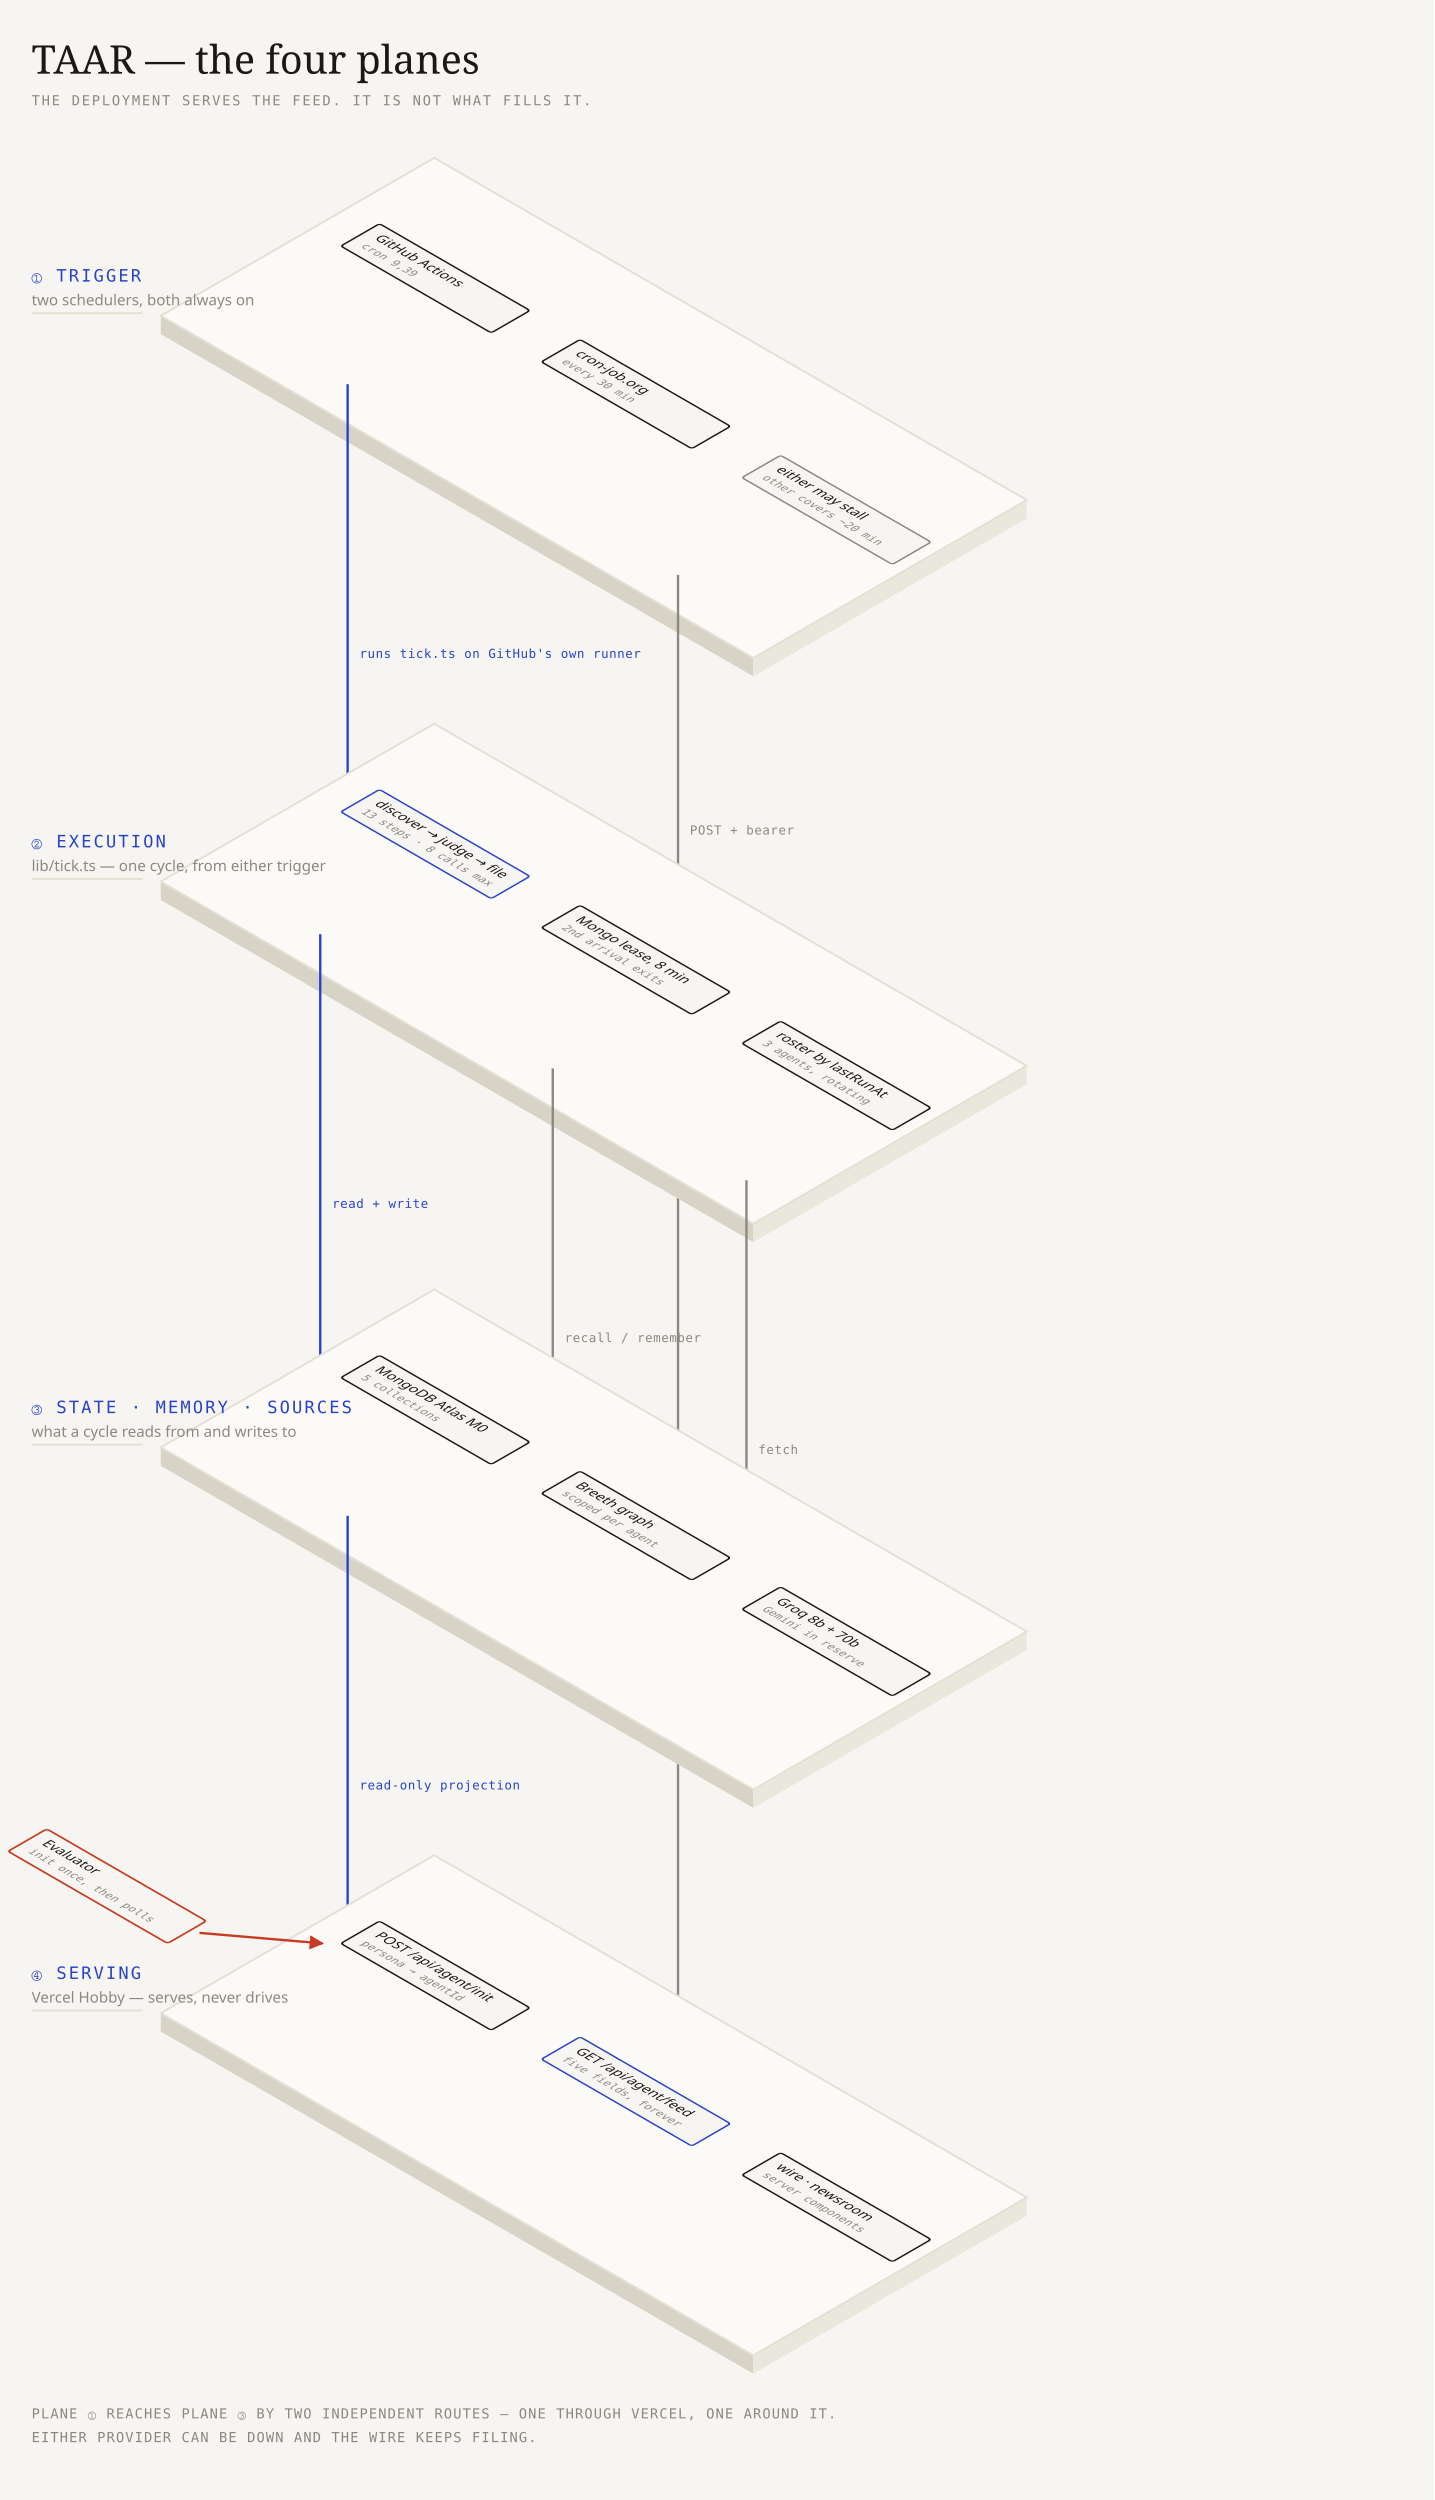
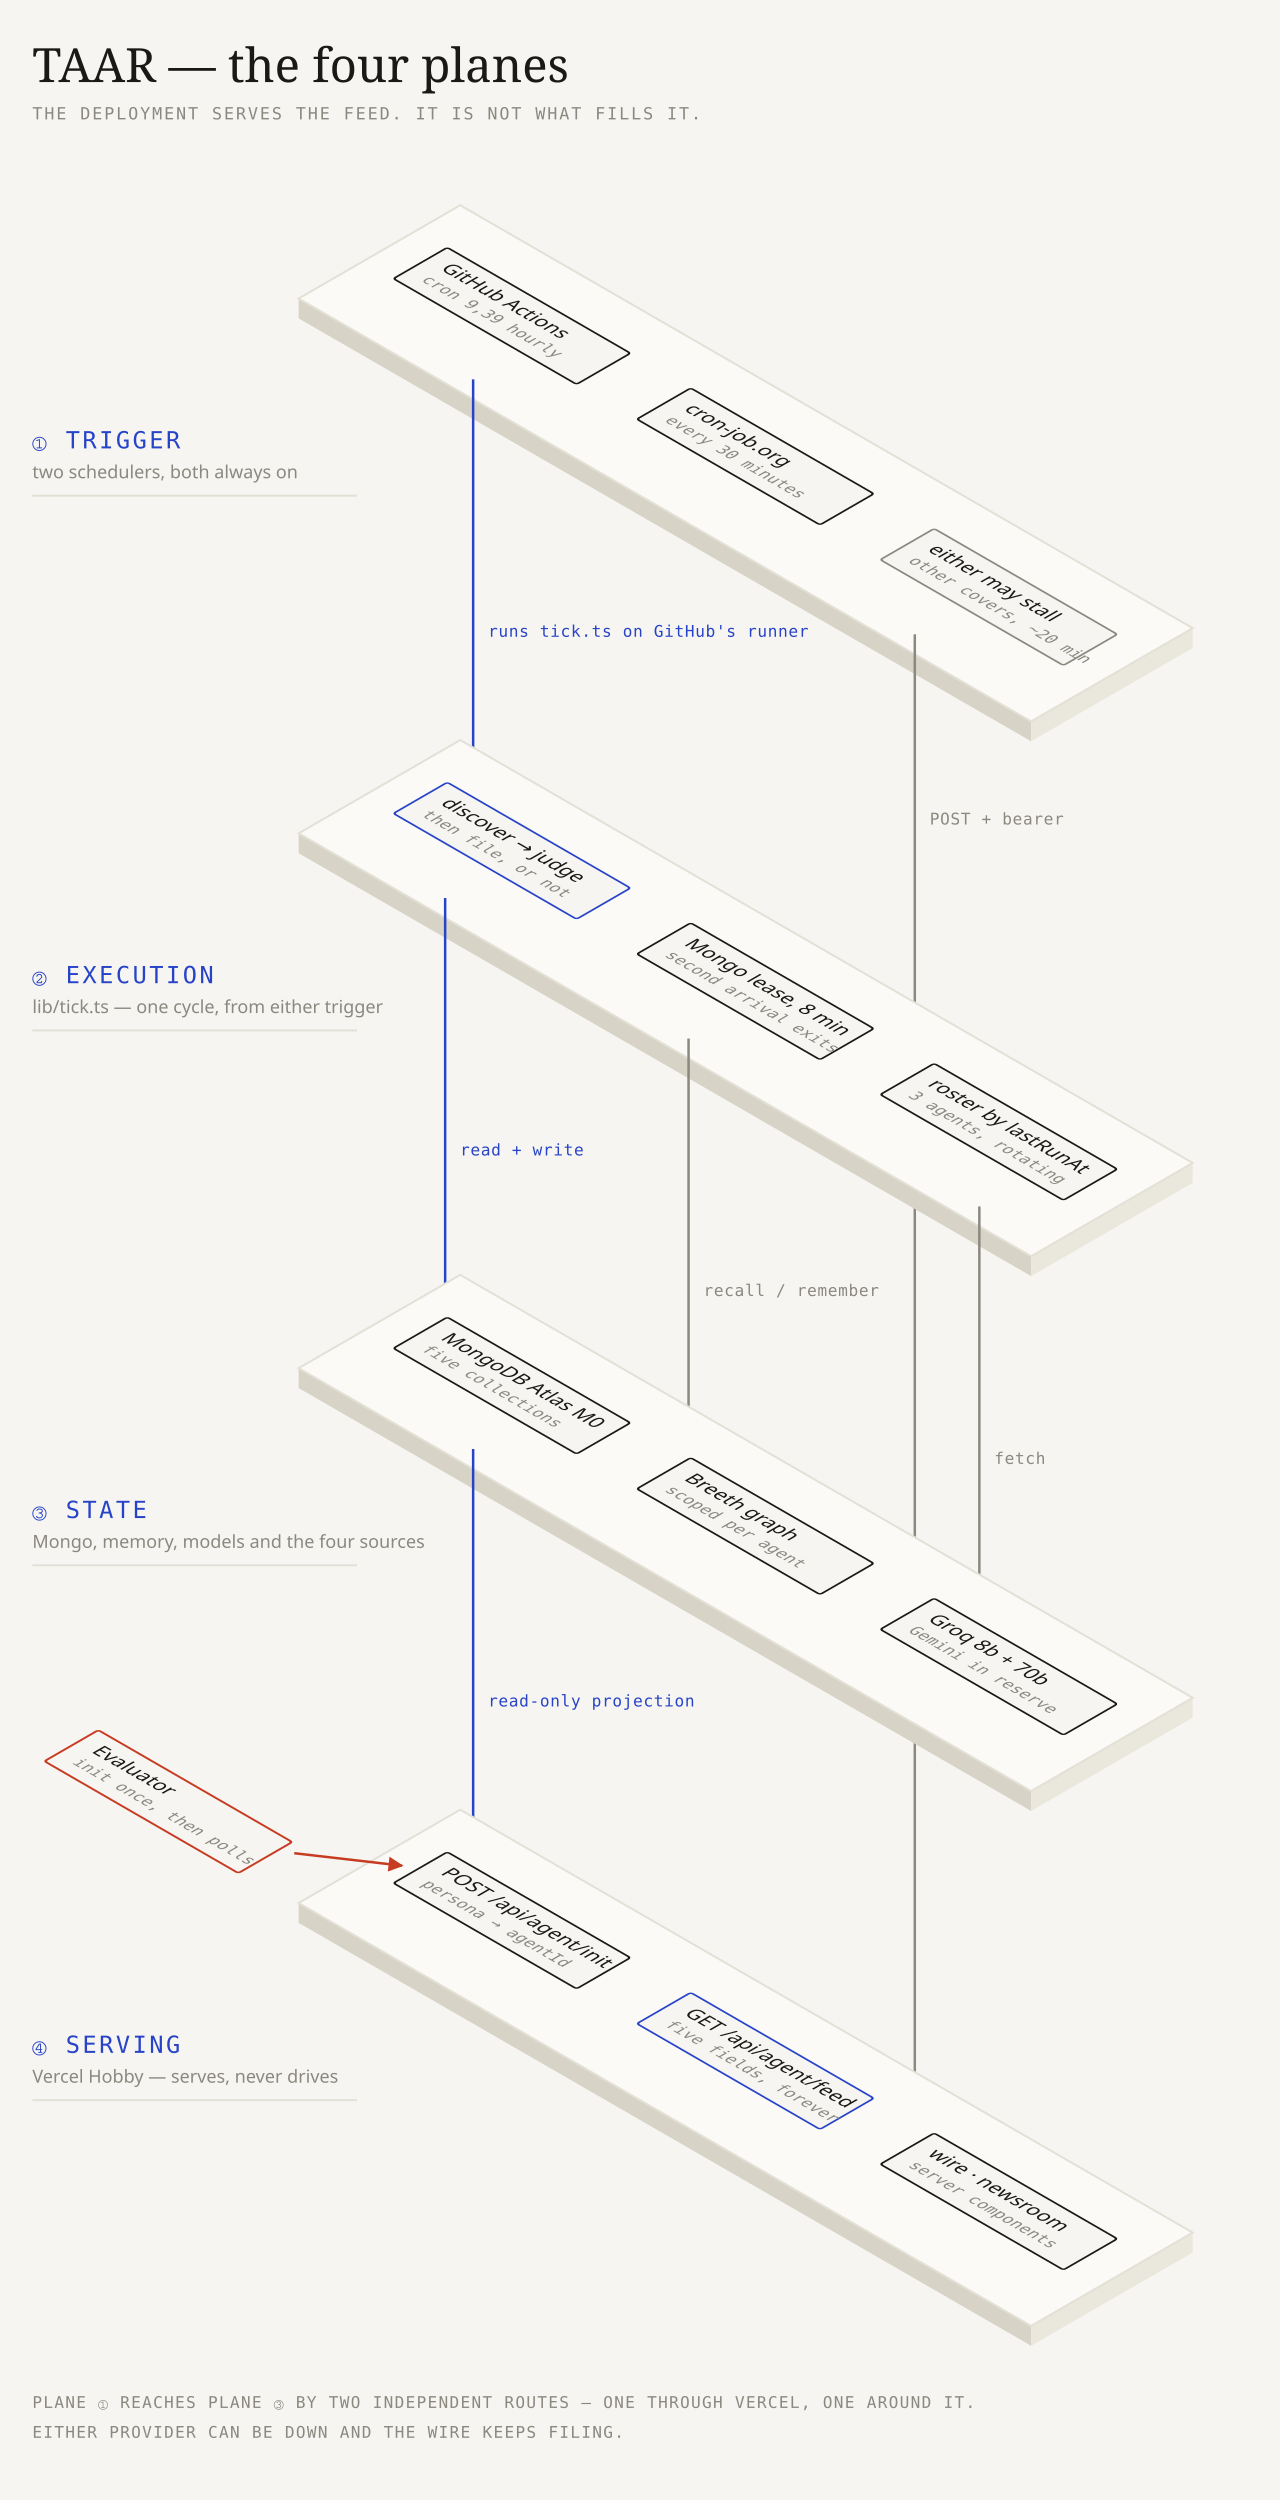
- <svg xmlns="http://www.w3.org/2000/svg" viewBox="-330 -1410 1090 1900" width="1090" height="1900" font-family="ui-sans-serif,system-ui">
+ <svg xmlns="http://www.w3.org/2000/svg" viewBox="-370 -1455 1029 2010" width="1029" height="2010" font-family="ui-sans-serif,system-ui">
  <defs>
    <marker id="head" viewBox="0 0 10 10" refX="9" refY="5" markerWidth="6" markerHeight="6" orient="auto-start-reverse">
      <path d="M 0 0 L 10 5 L 0 10 z" fill="#2743C7" />
    </marker>
    <marker id="headg" viewBox="0 0 10 10" refX="9" refY="5" markerWidth="6" markerHeight="6" orient="auto-start-reverse">
      <path d="M 0 0 L 10 5 L 0 10 z" fill="#8A887F" />
    </marker>
    <marker id="headr" viewBox="0 0 10 10" refX="9" refY="5" markerWidth="6" markerHeight="6" orient="auto-start-reverse">
      <path d="M 0 0 L 10 5 L 0 10 z" fill="#C63B21" />
    </marker>
  </defs>
-   <rect x="-330" y="-1410" width="1090" height="1900" fill="#F6F5F1" />
-   <text x="-306" y="-1354" font-family="ui-serif,Georgia,serif" font-size="30" fill="#1A1915">TAAR — the four planes</text>
-   <text x="-306" y="-1330" font-family="ui-monospace,monospace" font-size="10.5" letter-spacing="1.3" fill="#8A887F">THE DEPLOYMENT SERVES THE FEED. IT IS NOT WHAT FILLS IT.</text>
-   <polygon points="-207.8,-1170.0 242.5,-910.0 242.5,-896.0 -207.8,-1156.0" fill="#D7D3C6" />
-   <polygon points="450.3,-1030.0 242.5,-910.0 242.5,-896.0 450.3,-1016.0" fill="#EAE7DD" />
-   <polygon points="0.0,-1290.0 450.3,-1030.0 242.5,-910.0 -207.8,-1170.0" fill="#FBFAF7" stroke="#E3E0D6" stroke-width="1.5" />
-   <text x="-306" y="-1196.0" font-family="ui-monospace,monospace" font-size="13" letter-spacing="1.6" fill="#2743C7">① TRIGGER</text>
-   <text x="-306" y="-1178.0" font-family="ui-sans-serif,system-ui" font-size="11.5" fill="#8A887F">two schedulers, both always on</text>
-   <line x1="-306" y1="-1172.0" x2="-221.8" y2="-1172.0" stroke="#E3E0D6" stroke-width="1.5" />
-   <g transform="matrix(0.8660254,0.5,-0.8660254,0.5,-41.57,-1240.00)">
-     <rect width="132" height="34" fill="#F6F5F1" stroke="#1A1915" stroke-width="1.3" rx="2" />
-     <text x="9" y="14" font-family="ui-sans-serif,system-ui" font-size="10.5" fill="#1A1915">GitHub Actions</text>
-     <text x="9" y="26" font-family="ui-monospace,monospace" font-size="8.5" fill="#8A887F">cron 9,39</text>
+   <rect x="-370" y="-1455" width="1029" height="2010" fill="#F6F5F1" />
+   <text x="-344" y="-1389" font-family="ui-serif,Georgia,serif" font-size="38" fill="#1A1915">TAAR — the four planes</text>
+   <text x="-344" y="-1359" font-family="ui-monospace,monospace" font-size="13.5" letter-spacing="1.5" fill="#8A887F">THE DEPLOYMENT SERVES THE FEED. IT IS NOT WHAT FILLS IT.</text>
+   <polygon points="-129.9,-1215.0 459.0,-875.0 459.0,-859.0 -129.9,-1199.0" fill="#D7D3C6" />
+   <polygon points="588.9,-950.0 459.0,-875.0 459.0,-859.0 588.9,-934.0" fill="#EAE7DD" />
+   <polygon points="0.0,-1290.0 588.9,-950.0 459.0,-875.0 -129.9,-1215.0" fill="#FBFAF7" stroke="#E3E0D6" stroke-width="1.6" />
+   <text x="-344" y="-1094.5" font-family="ui-monospace,monospace" font-size="19" letter-spacing="2" fill="#2743C7">① TRIGGER</text>
+   <text x="-344" y="-1070.5" font-family="ui-sans-serif,system-ui" font-size="14.5" fill="#8A887F">two schedulers, both always on</text>
+   <line x1="-344" y1="-1056.5" x2="-83.0" y2="-1056.5" stroke="#E3E0D6" stroke-width="1.6" />
+   <g transform="matrix(0.8660254,0.5,-0.8660254,0.5,-10.39,-1256.00)">
+     <rect width="170" height="50" fill="#F6F5F1" stroke="#1A1915" stroke-width="1.6" rx="2" />
+     <text x="14" y="21" font-family="ui-sans-serif,system-ui" font-size="16" fill="#1A1915">GitHub Actions</text>
+     <text x="14" y="39" font-family="ui-monospace,monospace" font-size="13" fill="#8A887F">cron 9,39 hourly</text>
  </g>
-   <g transform="matrix(0.8660254,0.5,-0.8660254,0.5,110.85,-1152.00)">
-     <rect width="132" height="34" fill="#F6F5F1" stroke="#1A1915" stroke-width="1.3" rx="2" />
-     <text x="9" y="14" font-family="ui-sans-serif,system-ui" font-size="10.5" fill="#1A1915">cron-job.org</text>
-     <text x="9" y="26" font-family="ui-monospace,monospace" font-size="8.5" fill="#8A887F">every 30 min</text>
+   <g transform="matrix(0.8660254,0.5,-0.8660254,0.5,185.33,-1143.00)">
+     <rect width="170" height="50" fill="#F6F5F1" stroke="#1A1915" stroke-width="1.6" rx="2" />
+     <text x="14" y="21" font-family="ui-sans-serif,system-ui" font-size="16" fill="#1A1915">cron-job.org</text>
+     <text x="14" y="39" font-family="ui-monospace,monospace" font-size="13" fill="#8A887F">every 30 minutes</text>
  </g>
-   <g transform="matrix(0.8660254,0.5,-0.8660254,0.5,263.27,-1064.00)">
-     <rect width="132" height="34" fill="#F6F5F1" stroke="#8A887F" stroke-width="1.3" rx="2" />
-     <text x="9" y="14" font-family="ui-sans-serif,system-ui" font-size="10.5" fill="#1A1915">either may stall</text>
-     <text x="9" y="26" font-family="ui-monospace,monospace" font-size="8.5" fill="#8A887F">other covers ~20 min</text>
+   <g transform="matrix(0.8660254,0.5,-0.8660254,0.5,381.05,-1030.00)">
+     <rect width="170" height="50" fill="#F6F5F1" stroke="#8A887F" stroke-width="1.6" rx="2" />
+     <text x="14" y="21" font-family="ui-sans-serif,system-ui" font-size="16" fill="#1A1915">either may stall</text>
+     <text x="14" y="39" font-family="ui-monospace,monospace" font-size="13" fill="#8A887F">other covers, ~20 min</text>
  </g>
-   <line x1="-65.8" y1="-1118.0" x2="-65.8" y2="-709.0" stroke="#2743C7" stroke-width="1.8" marker-end="url(#head)" />
-   <text x="-56.8" y="-910.0" font-family="ui-monospace,monospace" font-size="9.5" letter-spacing="0.4" fill="#2743C7">runs tick.ts on GitHub's own runner</text>
-   <line x1="185.3" y1="-973.0" x2="185.3" y2="180.0" stroke="#8A887F" stroke-width="1.8" marker-end="url(#headg)" />
-   <text x="194.3" y="-775.8" font-family="ui-monospace,monospace" font-size="9.5" letter-spacing="0.4" fill="#8A887F">POST + bearer</text>
-   <polygon points="-207.8,-740.0 242.5,-480.0 242.5,-466.0 -207.8,-726.0" fill="#D7D3C6" />
-   <polygon points="450.3,-600.0 242.5,-480.0 242.5,-466.0 450.3,-586.0" fill="#EAE7DD" />
-   <polygon points="0.0,-860.0 450.3,-600.0 242.5,-480.0 -207.8,-740.0" fill="#FBFAF7" stroke="#E3E0D6" stroke-width="1.5" />
-   <text x="-306" y="-766.0" font-family="ui-monospace,monospace" font-size="13" letter-spacing="1.6" fill="#2743C7">② EXECUTION</text>
-   <text x="-306" y="-748.0" font-family="ui-sans-serif,system-ui" font-size="11.5" fill="#8A887F">lib/tick.ts — one cycle, from either trigger</text>
-   <line x1="-306" y1="-742.0" x2="-221.8" y2="-742.0" stroke="#E3E0D6" stroke-width="1.5" />
-   <g transform="matrix(0.8660254,0.5,-0.8660254,0.5,-41.57,-810.00)">
-     <rect width="132" height="34" fill="#F6F5F1" stroke="#2743C7" stroke-width="1.3" rx="2" />
-     <text x="9" y="14" font-family="ui-sans-serif,system-ui" font-size="10.5" fill="#1A1915">discover → judge → file</text>
-     <text x="9" y="26" font-family="ui-monospace,monospace" font-size="8.5" fill="#8A887F">13 steps · 8 calls max</text>
+   <line x1="10.4" y1="-1150.0" x2="10.4" y2="-744.0" stroke="#2743C7" stroke-width="2" marker-end="url(#head)" />
+   <text x="22.4" y="-943.0" font-family="ui-monospace,monospace" font-size="13" letter-spacing="0.5" fill="#2743C7">runs tick.ts on GitHub's runner</text>
+   <line x1="365.5" y1="-945.0" x2="365.5" y2="321.0" stroke="#8A887F" stroke-width="2" marker-end="url(#headg)" />
+   <text x="377.5" y="-792.1" font-family="ui-monospace,monospace" font-size="13" letter-spacing="0.5" fill="#8A887F">POST + bearer</text>
+   <polygon points="-129.9,-785.0 459.0,-445.0 459.0,-429.0 -129.9,-769.0" fill="#D7D3C6" />
+   <polygon points="588.9,-520.0 459.0,-445.0 459.0,-429.0 588.9,-504.0" fill="#EAE7DD" />
+   <polygon points="0.0,-860.0 588.9,-520.0 459.0,-445.0 -129.9,-785.0" fill="#FBFAF7" stroke="#E3E0D6" stroke-width="1.6" />
+   <text x="-344" y="-664.5" font-family="ui-monospace,monospace" font-size="19" letter-spacing="2" fill="#2743C7">② EXECUTION</text>
+   <text x="-344" y="-640.5" font-family="ui-sans-serif,system-ui" font-size="14.5" fill="#8A887F">lib/tick.ts — one cycle, from either trigger</text>
+   <line x1="-344" y1="-626.5" x2="-83.0" y2="-626.5" stroke="#E3E0D6" stroke-width="1.6" />
+   <g transform="matrix(0.8660254,0.5,-0.8660254,0.5,-10.39,-826.00)">
+     <rect width="170" height="50" fill="#F6F5F1" stroke="#2743C7" stroke-width="1.6" rx="2" />
+     <text x="14" y="21" font-family="ui-sans-serif,system-ui" font-size="16" fill="#1A1915">discover → judge</text>
+     <text x="14" y="39" font-family="ui-monospace,monospace" font-size="13" fill="#8A887F">then file, or not</text>
  </g>
-   <g transform="matrix(0.8660254,0.5,-0.8660254,0.5,110.85,-722.00)">
-     <rect width="132" height="34" fill="#F6F5F1" stroke="#1A1915" stroke-width="1.3" rx="2" />
-     <text x="9" y="14" font-family="ui-sans-serif,system-ui" font-size="10.5" fill="#1A1915">Mongo lease, 8 min</text>
-     <text x="9" y="26" font-family="ui-monospace,monospace" font-size="8.5" fill="#8A887F">2nd arrival exits</text>
+   <g transform="matrix(0.8660254,0.5,-0.8660254,0.5,185.33,-713.00)">
+     <rect width="170" height="50" fill="#F6F5F1" stroke="#1A1915" stroke-width="1.6" rx="2" />
+     <text x="14" y="21" font-family="ui-sans-serif,system-ui" font-size="16" fill="#1A1915">Mongo lease, 8 min</text>
+     <text x="14" y="39" font-family="ui-monospace,monospace" font-size="13" fill="#8A887F">second arrival exits</text>
  </g>
-   <g transform="matrix(0.8660254,0.5,-0.8660254,0.5,263.27,-634.00)">
-     <rect width="132" height="34" fill="#F6F5F1" stroke="#1A1915" stroke-width="1.3" rx="2" />
-     <text x="9" y="14" font-family="ui-sans-serif,system-ui" font-size="10.5" fill="#1A1915">roster by lastRunAt</text>
-     <text x="9" y="26" font-family="ui-monospace,monospace" font-size="8.5" fill="#8A887F">3 agents, rotating</text>
+   <g transform="matrix(0.8660254,0.5,-0.8660254,0.5,381.05,-600.00)">
+     <rect width="170" height="50" fill="#F6F5F1" stroke="#1A1915" stroke-width="1.6" rx="2" />
+     <text x="14" y="21" font-family="ui-sans-serif,system-ui" font-size="16" fill="#1A1915">roster by lastRunAt</text>
+     <text x="14" y="39" font-family="ui-monospace,monospace" font-size="13" fill="#8A887F">3 agents, rotating</text>
  </g>
-   <line x1="-86.6" y1="-700.0" x2="-86.6" y2="-291.0" stroke="#2743C7" stroke-width="1.8" marker-end="url(#head)" />
-   <text x="-77.6" y="-492.0" font-family="ui-monospace,monospace" font-size="9.5" letter-spacing="0.4" fill="#2743C7">read + write</text>
-   <line x1="90.1" y1="-598.0" x2="90.1" y2="-189.0" stroke="#8A887F" stroke-width="1.8" marker-end="url(#headg)" />
-   <text x="99.1" y="-390.0" font-family="ui-monospace,monospace" font-size="9.5" letter-spacing="0.4" fill="#8A887F">recall / remember</text>
-   <line x1="237.3" y1="-513.0" x2="237.3" y2="-104.0" stroke="#8A887F" stroke-width="1.8" marker-end="url(#headg)" />
-   <text x="246.3" y="-305.0" font-family="ui-monospace,monospace" font-size="9.5" letter-spacing="0.4" fill="#8A887F">fetch</text>
-   <polygon points="-207.8,-310.0 242.5,-50.0 242.5,-36.0 -207.8,-296.0" fill="#D7D3C6" />
-   <polygon points="450.3,-170.0 242.5,-50.0 242.5,-36.0 450.3,-156.0" fill="#EAE7DD" />
-   <polygon points="0.0,-430.0 450.3,-170.0 242.5,-50.0 -207.8,-310.0" fill="#FBFAF7" stroke="#E3E0D6" stroke-width="1.5" />
-   <text x="-306" y="-336.0" font-family="ui-monospace,monospace" font-size="13" letter-spacing="1.6" fill="#2743C7">③ STATE · MEMORY · SOURCES</text>
-   <text x="-306" y="-318.0" font-family="ui-sans-serif,system-ui" font-size="11.5" fill="#8A887F">what a cycle reads from and writes to</text>
-   <line x1="-306" y1="-312.0" x2="-221.8" y2="-312.0" stroke="#E3E0D6" stroke-width="1.5" />
-   <g transform="matrix(0.8660254,0.5,-0.8660254,0.5,-41.57,-380.00)">
-     <rect width="132" height="34" fill="#F6F5F1" stroke="#1A1915" stroke-width="1.3" rx="2" />
-     <text x="9" y="14" font-family="ui-sans-serif,system-ui" font-size="10.5" fill="#1A1915">MongoDB Atlas M0</text>
-     <text x="9" y="26" font-family="ui-monospace,monospace" font-size="8.5" fill="#8A887F">5 collections</text>
+   <line x1="-12.1" y1="-733.0" x2="-12.1" y2="-327.0" stroke="#2743C7" stroke-width="2" marker-end="url(#head)" />
+   <text x="-0.1" y="-526.0" font-family="ui-monospace,monospace" font-size="13" letter-spacing="0.5" fill="#2743C7">read + write</text>
+   <line x1="183.6" y1="-620.0" x2="183.6" y2="-214.0" stroke="#8A887F" stroke-width="2" marker-end="url(#headg)" />
+   <text x="195.6" y="-413.0" font-family="ui-monospace,monospace" font-size="13" letter-spacing="0.5" fill="#8A887F">recall / remember</text>
+   <line x1="417.4" y1="-485.0" x2="417.4" y2="-79.0" stroke="#8A887F" stroke-width="2" marker-end="url(#headg)" />
+   <text x="429.4" y="-278.0" font-family="ui-monospace,monospace" font-size="13" letter-spacing="0.5" fill="#8A887F">fetch</text>
+   <polygon points="-129.9,-355.0 459.0,-15.0 459.0,1.0 -129.9,-339.0" fill="#D7D3C6" />
+   <polygon points="588.9,-90.0 459.0,-15.0 459.0,1.0 588.9,-74.0" fill="#EAE7DD" />
+   <polygon points="0.0,-430.0 588.9,-90.0 459.0,-15.0 -129.9,-355.0" fill="#FBFAF7" stroke="#E3E0D6" stroke-width="1.6" />
+   <text x="-344" y="-234.5" font-family="ui-monospace,monospace" font-size="19" letter-spacing="2" fill="#2743C7">③ STATE</text>
+   <text x="-344" y="-210.5" font-family="ui-sans-serif,system-ui" font-size="14.5" fill="#8A887F">Mongo, memory, models and the four sources</text>
+   <line x1="-344" y1="-196.5" x2="-83.0" y2="-196.5" stroke="#E3E0D6" stroke-width="1.6" />
+   <g transform="matrix(0.8660254,0.5,-0.8660254,0.5,-10.39,-396.00)">
+     <rect width="170" height="50" fill="#F6F5F1" stroke="#1A1915" stroke-width="1.6" rx="2" />
+     <text x="14" y="21" font-family="ui-sans-serif,system-ui" font-size="16" fill="#1A1915">MongoDB Atlas M0</text>
+     <text x="14" y="39" font-family="ui-monospace,monospace" font-size="13" fill="#8A887F">five collections</text>
  </g>
-   <g transform="matrix(0.8660254,0.5,-0.8660254,0.5,110.85,-292.00)">
-     <rect width="132" height="34" fill="#F6F5F1" stroke="#1A1915" stroke-width="1.3" rx="2" />
-     <text x="9" y="14" font-family="ui-sans-serif,system-ui" font-size="10.5" fill="#1A1915">Breeth graph</text>
-     <text x="9" y="26" font-family="ui-monospace,monospace" font-size="8.5" fill="#8A887F">scoped per agent</text>
+   <g transform="matrix(0.8660254,0.5,-0.8660254,0.5,185.33,-283.00)">
+     <rect width="170" height="50" fill="#F6F5F1" stroke="#1A1915" stroke-width="1.6" rx="2" />
+     <text x="14" y="21" font-family="ui-sans-serif,system-ui" font-size="16" fill="#1A1915">Breeth graph</text>
+     <text x="14" y="39" font-family="ui-monospace,monospace" font-size="13" fill="#8A887F">scoped per agent</text>
  </g>
-   <g transform="matrix(0.8660254,0.5,-0.8660254,0.5,263.27,-204.00)">
-     <rect width="132" height="34" fill="#F6F5F1" stroke="#1A1915" stroke-width="1.3" rx="2" />
-     <text x="9" y="14" font-family="ui-sans-serif,system-ui" font-size="10.5" fill="#1A1915">Groq 8b + 70b</text>
-     <text x="9" y="26" font-family="ui-monospace,monospace" font-size="8.5" fill="#8A887F">Gemini in reserve</text>
+   <g transform="matrix(0.8660254,0.5,-0.8660254,0.5,381.05,-170.00)">
+     <rect width="170" height="50" fill="#F6F5F1" stroke="#1A1915" stroke-width="1.6" rx="2" />
+     <text x="14" y="21" font-family="ui-sans-serif,system-ui" font-size="16" fill="#1A1915">Groq 8b + 70b</text>
+     <text x="14" y="39" font-family="ui-monospace,monospace" font-size="13" fill="#8A887F">Gemini in reserve</text>
  </g>
-   <line x1="-65.8" y1="-258.0" x2="-65.8" y2="151.0" stroke="#2743C7" stroke-width="1.8" marker-end="url(#head)" />
-   <text x="-56.8" y="-50.0" font-family="ui-monospace,monospace" font-size="9.5" letter-spacing="0.4" fill="#2743C7">read-only projection</text>
-   <polygon points="-207.8,120.0 242.5,380.0 242.5,394.0 -207.8,134.0" fill="#D7D3C6" />
-   <polygon points="450.3,260.0 242.5,380.0 242.5,394.0 450.3,274.0" fill="#EAE7DD" />
-   <polygon points="0.0,0.0 450.3,260.0 242.5,380.0 -207.8,120.0" fill="#FBFAF7" stroke="#E3E0D6" stroke-width="1.5" />
-   <text x="-306" y="94.0" font-family="ui-monospace,monospace" font-size="13" letter-spacing="1.6" fill="#2743C7">④ SERVING</text>
-   <text x="-306" y="112.0" font-family="ui-sans-serif,system-ui" font-size="11.5" fill="#8A887F">Vercel Hobby — serves, never drives</text>
-   <line x1="-306" y1="118.0" x2="-221.8" y2="118.0" stroke="#E3E0D6" stroke-width="1.5" />
-   <g transform="matrix(0.8660254,0.5,-0.8660254,0.5,-41.57,50.00)">
-     <rect width="132" height="34" fill="#F6F5F1" stroke="#1A1915" stroke-width="1.3" rx="2" />
-     <text x="9" y="14" font-family="ui-sans-serif,system-ui" font-size="10.5" fill="#1A1915">POST /api/agent/init</text>
-     <text x="9" y="26" font-family="ui-monospace,monospace" font-size="8.5" fill="#8A887F">persona → agentId</text>
+   <line x1="10.4" y1="-290.0" x2="10.4" y2="116.0" stroke="#2743C7" stroke-width="2" marker-end="url(#head)" />
+   <text x="22.4" y="-83.0" font-family="ui-monospace,monospace" font-size="13" letter-spacing="0.5" fill="#2743C7">read-only projection</text>
+   <polygon points="-129.9,75.0 459.0,415.0 459.0,431.0 -129.9,91.0" fill="#D7D3C6" />
+   <polygon points="588.9,340.0 459.0,415.0 459.0,431.0 588.9,356.0" fill="#EAE7DD" />
+   <polygon points="0.0,0.0 588.9,340.0 459.0,415.0 -129.9,75.0" fill="#FBFAF7" stroke="#E3E0D6" stroke-width="1.6" />
+   <text x="-344" y="195.5" font-family="ui-monospace,monospace" font-size="19" letter-spacing="2" fill="#2743C7">④ SERVING</text>
+   <text x="-344" y="219.5" font-family="ui-sans-serif,system-ui" font-size="14.5" fill="#8A887F">Vercel Hobby — serves, never drives</text>
+   <line x1="-344" y1="233.5" x2="-83.0" y2="233.5" stroke="#E3E0D6" stroke-width="1.6" />
+   <g transform="matrix(0.8660254,0.5,-0.8660254,0.5,-10.39,34.00)">
+     <rect width="170" height="50" fill="#F6F5F1" stroke="#1A1915" stroke-width="1.6" rx="2" />
+     <text x="14" y="21" font-family="ui-sans-serif,system-ui" font-size="16" fill="#1A1915">POST /api/agent/init</text>
+     <text x="14" y="39" font-family="ui-monospace,monospace" font-size="13" fill="#8A887F">persona → agentId</text>
  </g>
-   <g transform="matrix(0.8660254,0.5,-0.8660254,0.5,110.85,138.00)">
-     <rect width="132" height="34" fill="#F6F5F1" stroke="#2743C7" stroke-width="1.3" rx="2" />
-     <text x="9" y="14" font-family="ui-sans-serif,system-ui" font-size="10.5" fill="#1A1915">GET /api/agent/feed</text>
-     <text x="9" y="26" font-family="ui-monospace,monospace" font-size="8.5" fill="#8A887F">five fields, forever</text>
+   <g transform="matrix(0.8660254,0.5,-0.8660254,0.5,185.33,147.00)">
+     <rect width="170" height="50" fill="#F6F5F1" stroke="#2743C7" stroke-width="1.6" rx="2" />
+     <text x="14" y="21" font-family="ui-sans-serif,system-ui" font-size="16" fill="#1A1915">GET /api/agent/feed</text>
+     <text x="14" y="39" font-family="ui-monospace,monospace" font-size="13" fill="#8A887F">five fields, forever</text>
  </g>
-   <g transform="matrix(0.8660254,0.5,-0.8660254,0.5,263.27,226.00)">
-     <rect width="132" height="34" fill="#F6F5F1" stroke="#1A1915" stroke-width="1.3" rx="2" />
-     <text x="9" y="14" font-family="ui-sans-serif,system-ui" font-size="10.5" fill="#1A1915">wire · newsroom</text>
-     <text x="9" y="26" font-family="ui-monospace,monospace" font-size="8.5" fill="#8A887F">server components</text>
+   <g transform="matrix(0.8660254,0.5,-0.8660254,0.5,381.05,260.00)">
+     <rect width="170" height="50" fill="#F6F5F1" stroke="#1A1915" stroke-width="1.6" rx="2" />
+     <text x="14" y="21" font-family="ui-sans-serif,system-ui" font-size="16" fill="#1A1915">wire · newsroom</text>
+     <text x="14" y="39" font-family="ui-monospace,monospace" font-size="13" fill="#8A887F">server components</text>
  </g>
-   <g transform="matrix(0.8660254,0.5,-0.8660254,0.5,-294.45,-20.00)">
-     <rect width="140" height="34" fill="#F6F5F1" stroke="#C63B21" stroke-width="1.5" rx="2" />
-     <text x="9" y="14" font-family="ui-sans-serif,system-ui" font-size="10.5" fill="#1A1915">Evaluator</text>
-     <text x="9" y="26" font-family="ui-monospace,monospace" font-size="8.5" fill="#8A887F">init once, then polls</text>
+   <g transform="matrix(0.8660254,0.5,-0.8660254,0.5,-290.98,-64.00)">
+     <rect width="180" height="50" fill="#F6F5F1" stroke="#C63B21" stroke-width="1.8" rx="2" />
+     <text x="14" y="21" font-family="ui-sans-serif,system-ui" font-size="16" fill="#1A1915">Evaluator</text>
+     <text x="14" y="39" font-family="ui-monospace,monospace" font-size="13" fill="#8A887F">init once, then polls</text>
  </g>
-   <line x1="-178.4" y1="59.0" x2="-84.9" y2="67.0" stroke="#C63B21" stroke-width="1.8" marker-end="url(#headr)" />
-   <text x="-306" y="428" font-family="ui-monospace,monospace" font-size="10.5" letter-spacing="0.8" fill="#8A887F">PLANE ① REACHES PLANE ③ BY TWO INDEPENDENT ROUTES — ONE THROUGH VERCEL, ONE AROUND IT.</text>
-   <text x="-306" y="446" font-family="ui-monospace,monospace" font-size="10.5" letter-spacing="0.8" fill="#8A887F">EITHER PROVIDER CAN BE DOWN AND THE WIRE KEEPS FILING.</text>
+   <line x1="-133.4" y1="35.0" x2="-46.8" y2="45.0" stroke="#C63B21" stroke-width="2" marker-end="url(#headr)" />
+   <text x="-344" y="481" font-family="ui-monospace,monospace" font-size="13" letter-spacing="1" fill="#8A887F">PLANE ① REACHES PLANE ③ BY TWO INDEPENDENT ROUTES — ONE THROUGH VERCEL, ONE AROUND IT.</text>
+   <text x="-344" y="505" font-family="ui-monospace,monospace" font-size="13" letter-spacing="1" fill="#8A887F">EITHER PROVIDER CAN BE DOWN AND THE WIRE KEEPS FILING.</text>
</svg>
